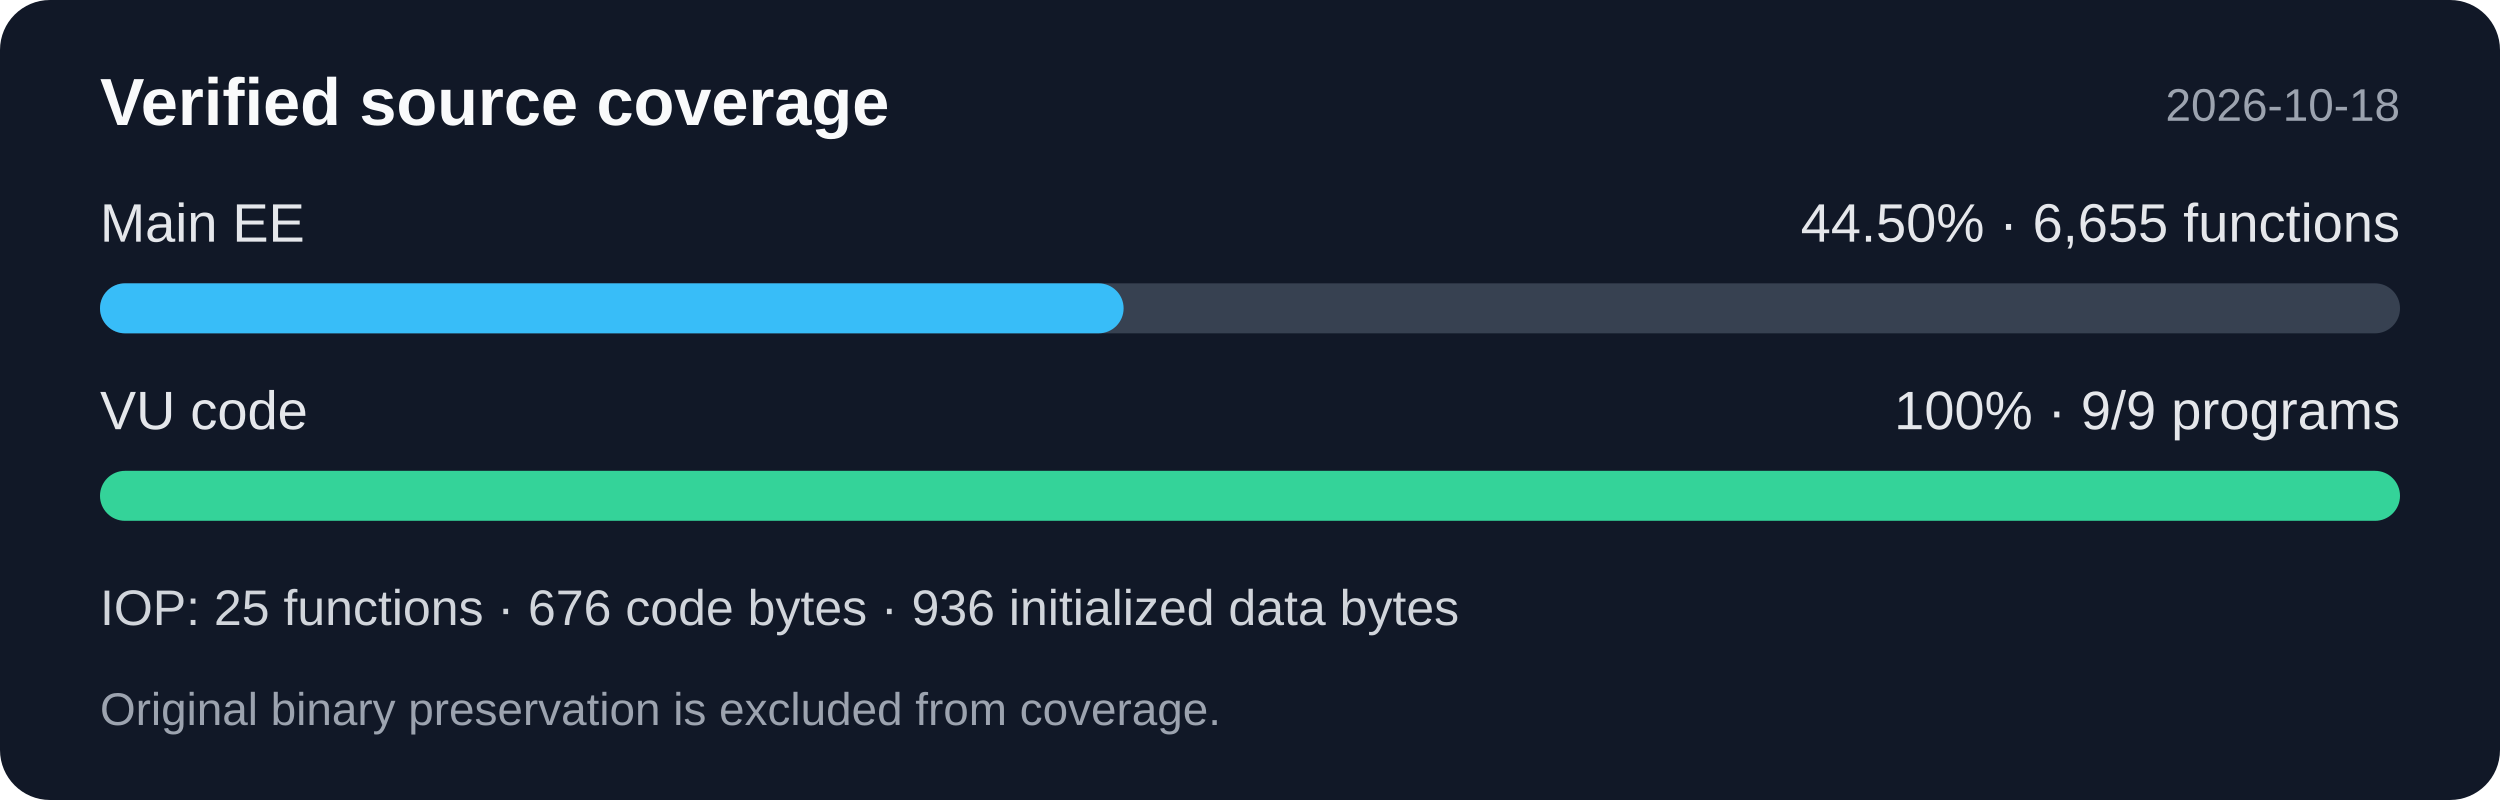
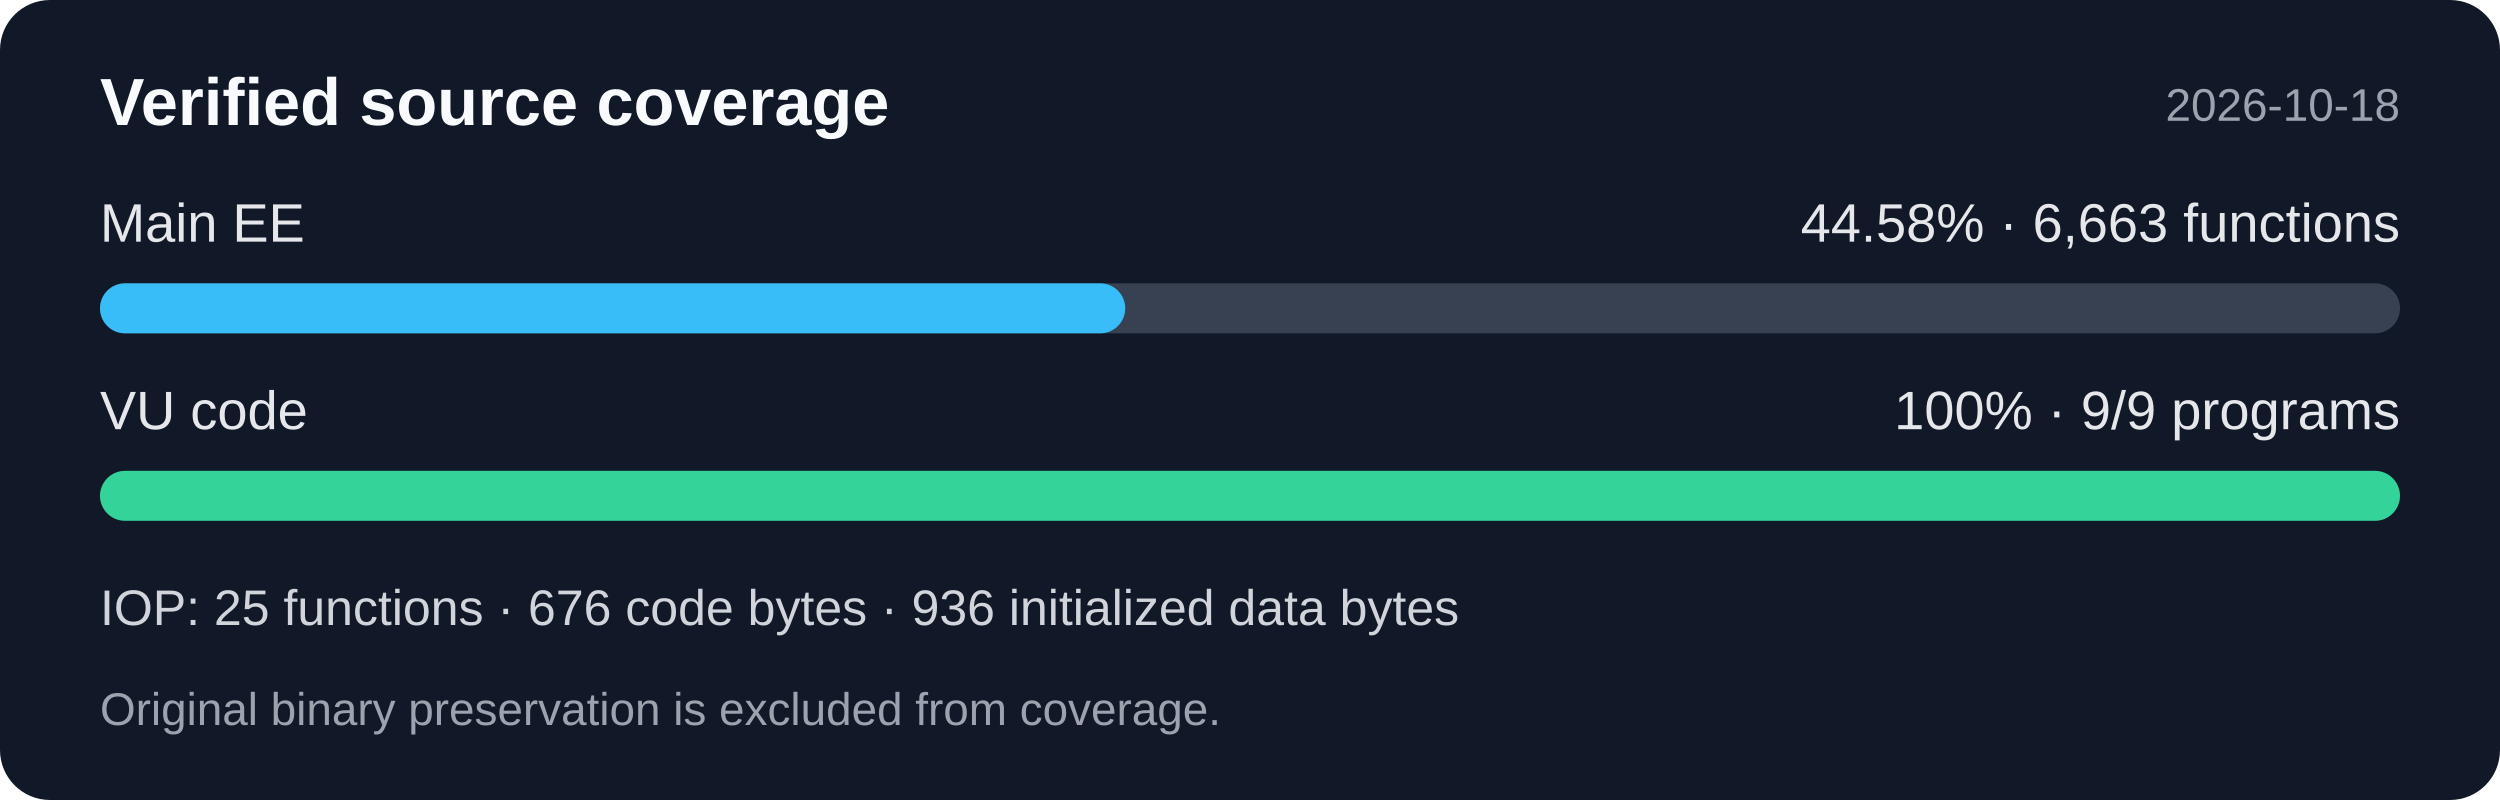
<svg xmlns="http://www.w3.org/2000/svg" width="600" height="192" viewBox="0 0 600 192" role="img" aria-labelledby="title desc">
  <rect width="600" height="192" rx="12" fill="#111827" />
  <g font-family="Segoe UI,Arial,sans-serif">
    <text x="24" y="30" fill="#f9fafb" font-size="16" font-weight="600">Verified source coverage</text>
    <text x="576" y="29" fill="#9ca3af" font-size="11" text-anchor="end">2026-10-18</text>
    <text x="24" y="58" fill="#e5e7eb" font-size="13">Main EE</text>
-     <text x="576" y="58" fill="#e5e7eb" font-size="13" text-anchor="end">44.50% · 6,655 functions</text>
+     <text x="576" y="58" fill="#e5e7eb" font-size="13" text-anchor="end">44.58% · 6,663 functions</text>
    <rect x="24" y="68" width="552" height="12" rx="6" fill="#374151" />
-     <rect x="24" y="68" width="245.667" height="12" rx="6" fill="#38bdf8" />
+     <rect x="24" y="68" width="246.062" height="12" rx="6" fill="#38bdf8" />
    <text x="24" y="103" fill="#e5e7eb" font-size="13">VU code</text>
    <text x="576" y="103" fill="#e5e7eb" font-size="13" text-anchor="end">100% · 9/9 programs</text>
    <rect x="24" y="113" width="552" height="12" rx="6" fill="#34d399" />
    <text x="24" y="150" fill="#d1d5db" font-size="12">IOP: 25 functions · 676 code bytes · 936 initialized data bytes</text>
    <text x="24" y="174" fill="#9ca3af" font-size="11">Original binary preservation is excluded from coverage.</text>
  </g>
</svg>
